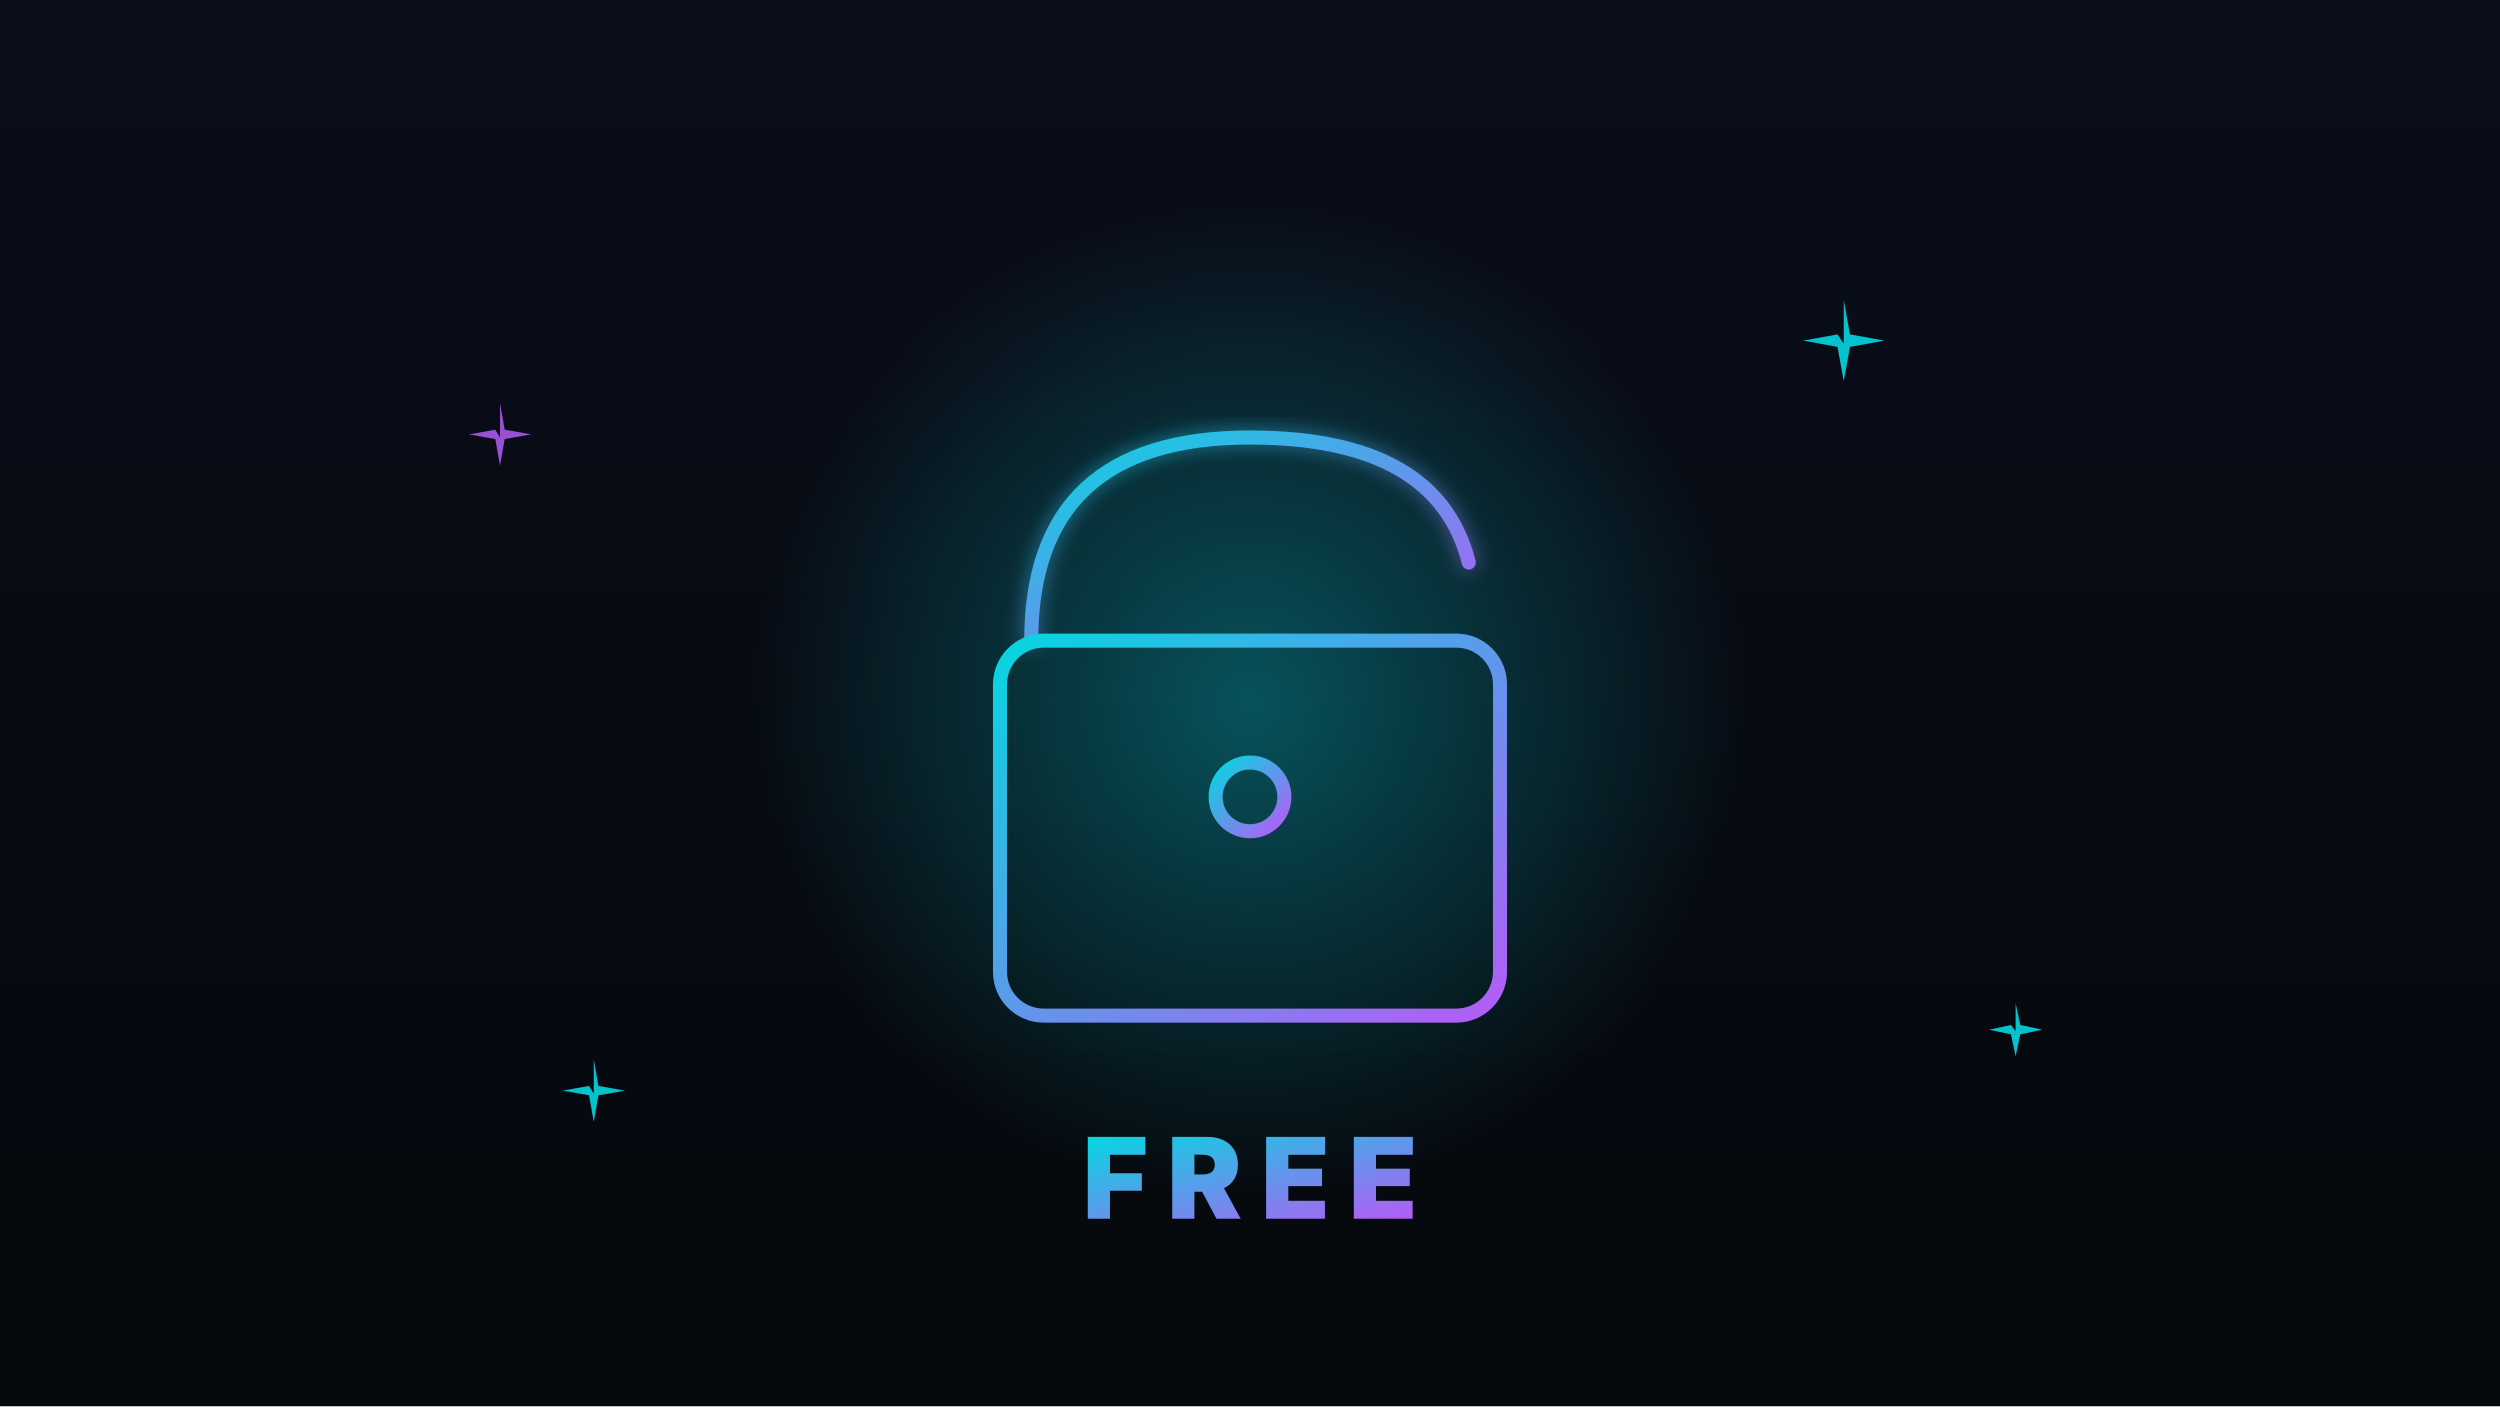
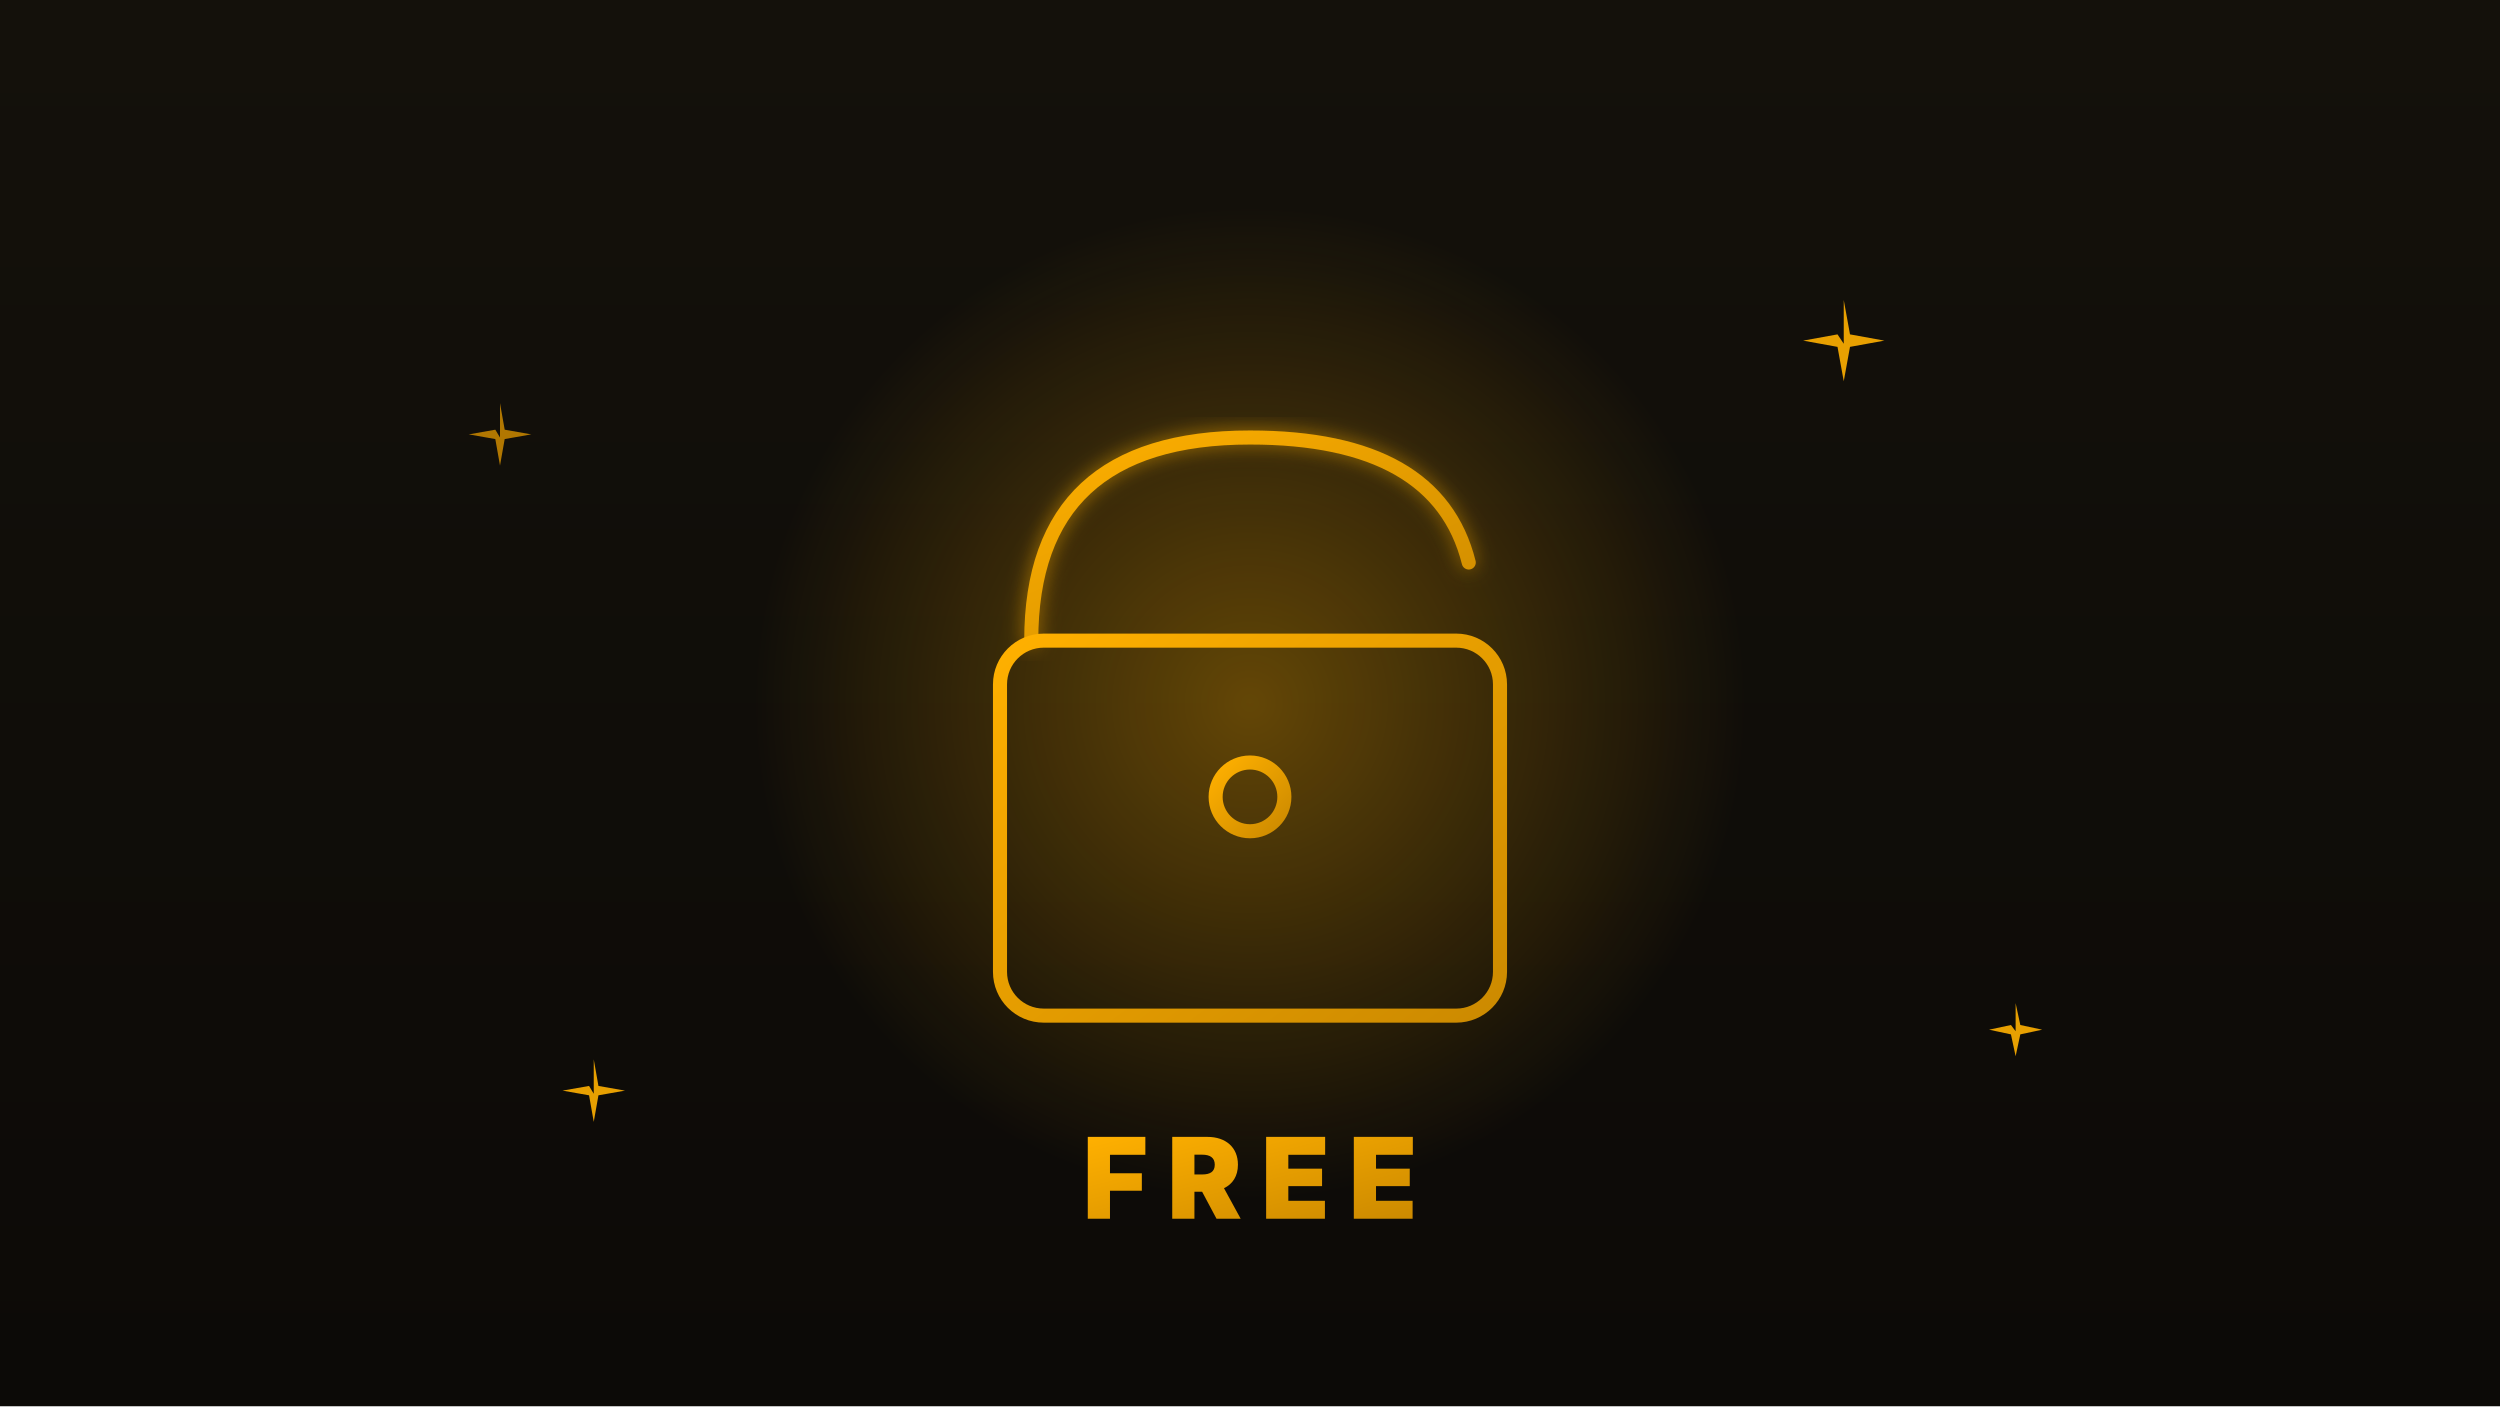
<svg xmlns="http://www.w3.org/2000/svg" viewBox="0 0 1600 900" role="img" aria-label="ProtoQuiz is now fully free">
  <defs>
    <linearGradient id="bg" x1="0" y1="0" x2="0" y2="1">
-       <stop offset="0" stop-color="#0a0e1a" />
-       <stop offset="1" stop-color="#05080c" />
+       <stop offset="0" stop-color="#14110b" />
+       <stop offset="1" stop-color="#0c0a07" />
    </linearGradient>
    <linearGradient id="lockStroke" x1="0" y1="0" x2="1" y2="1">
-       <stop offset="0" stop-color="#06d6e0" />
-       <stop offset="1" stop-color="#b45cf6" />
+       <stop offset="0" stop-color="#ffb000" />
+       <stop offset="1" stop-color="#cc8a00" />
    </linearGradient>
    <radialGradient id="glow" cx="0.5" cy="0.5" r="0.5">
-       <stop offset="0" stop-color="#06d6e0" stop-opacity="0.35" />
-       <stop offset="1" stop-color="#06d6e0" stop-opacity="0" />
+       <stop offset="0" stop-color="#ffb000" stop-opacity="0.35" />
+       <stop offset="1" stop-color="#ffb000" stop-opacity="0" />
    </radialGradient>
    <filter id="blur">
      <feGaussianBlur stdDeviation="6" />
    </filter>
  </defs>
  <rect width="1600" height="900" fill="url(#bg)" />
  <circle cx="800" cy="450" r="320" fill="url(#glow)" />
  <g stroke="url(#lockStroke)" stroke-width="9" fill="none" stroke-linecap="round" stroke-linejoin="round">
    <path d="M 660 410 Q 660 280 800 280 Q 920 280 940 360" filter="url(#blur)" opacity="0.6" />
    <path d="M 660 410 Q 660 280 800 280 Q 920 280 940 360" />
    <rect x="640" y="410" width="320" height="240" rx="28" />
    <circle cx="800" cy="510" r="22" />
    <path d="M 800 532 L 800 590" />
  </g>
  <text x="800" y="780" text-anchor="middle" font-family="Inter, sans-serif" font-weight="900" font-size="72" letter-spacing="12" fill="url(#lockStroke)">FREE</text>
-   <g fill="#06d6e0" opacity="0.9">
+   <g fill="#ffb000" opacity="0.9">
    <path d="M 1180 220 l 0 -28 l 4 22 l 22 4 l -22 4 l -4 22 l -4 -22 l -22 -4 l 22 -4 z" />
    <path d="M 380 700 l 0 -22 l 3 17 l 17 3 l -17 3 l -3 17 l -3 -17 l -17 -3 l 17 -3 z" />
    <path d="M 1290 660 l 0 -18 l 3 14 l 14 3 l -14 3 l -3 14 l -3 -14 l -14 -3 l 14 -3 z" />
  </g>
-   <g fill="#b45cf6" opacity="0.85">
+   <g fill="#cc8a00" opacity="0.85">
    <path d="M 320 280 l 0 -22 l 3 17 l 17 3 l -17 3 l -3 17 l -3 -17 l -17 -3 l 17 -3 z" />
  </g>
</svg>
